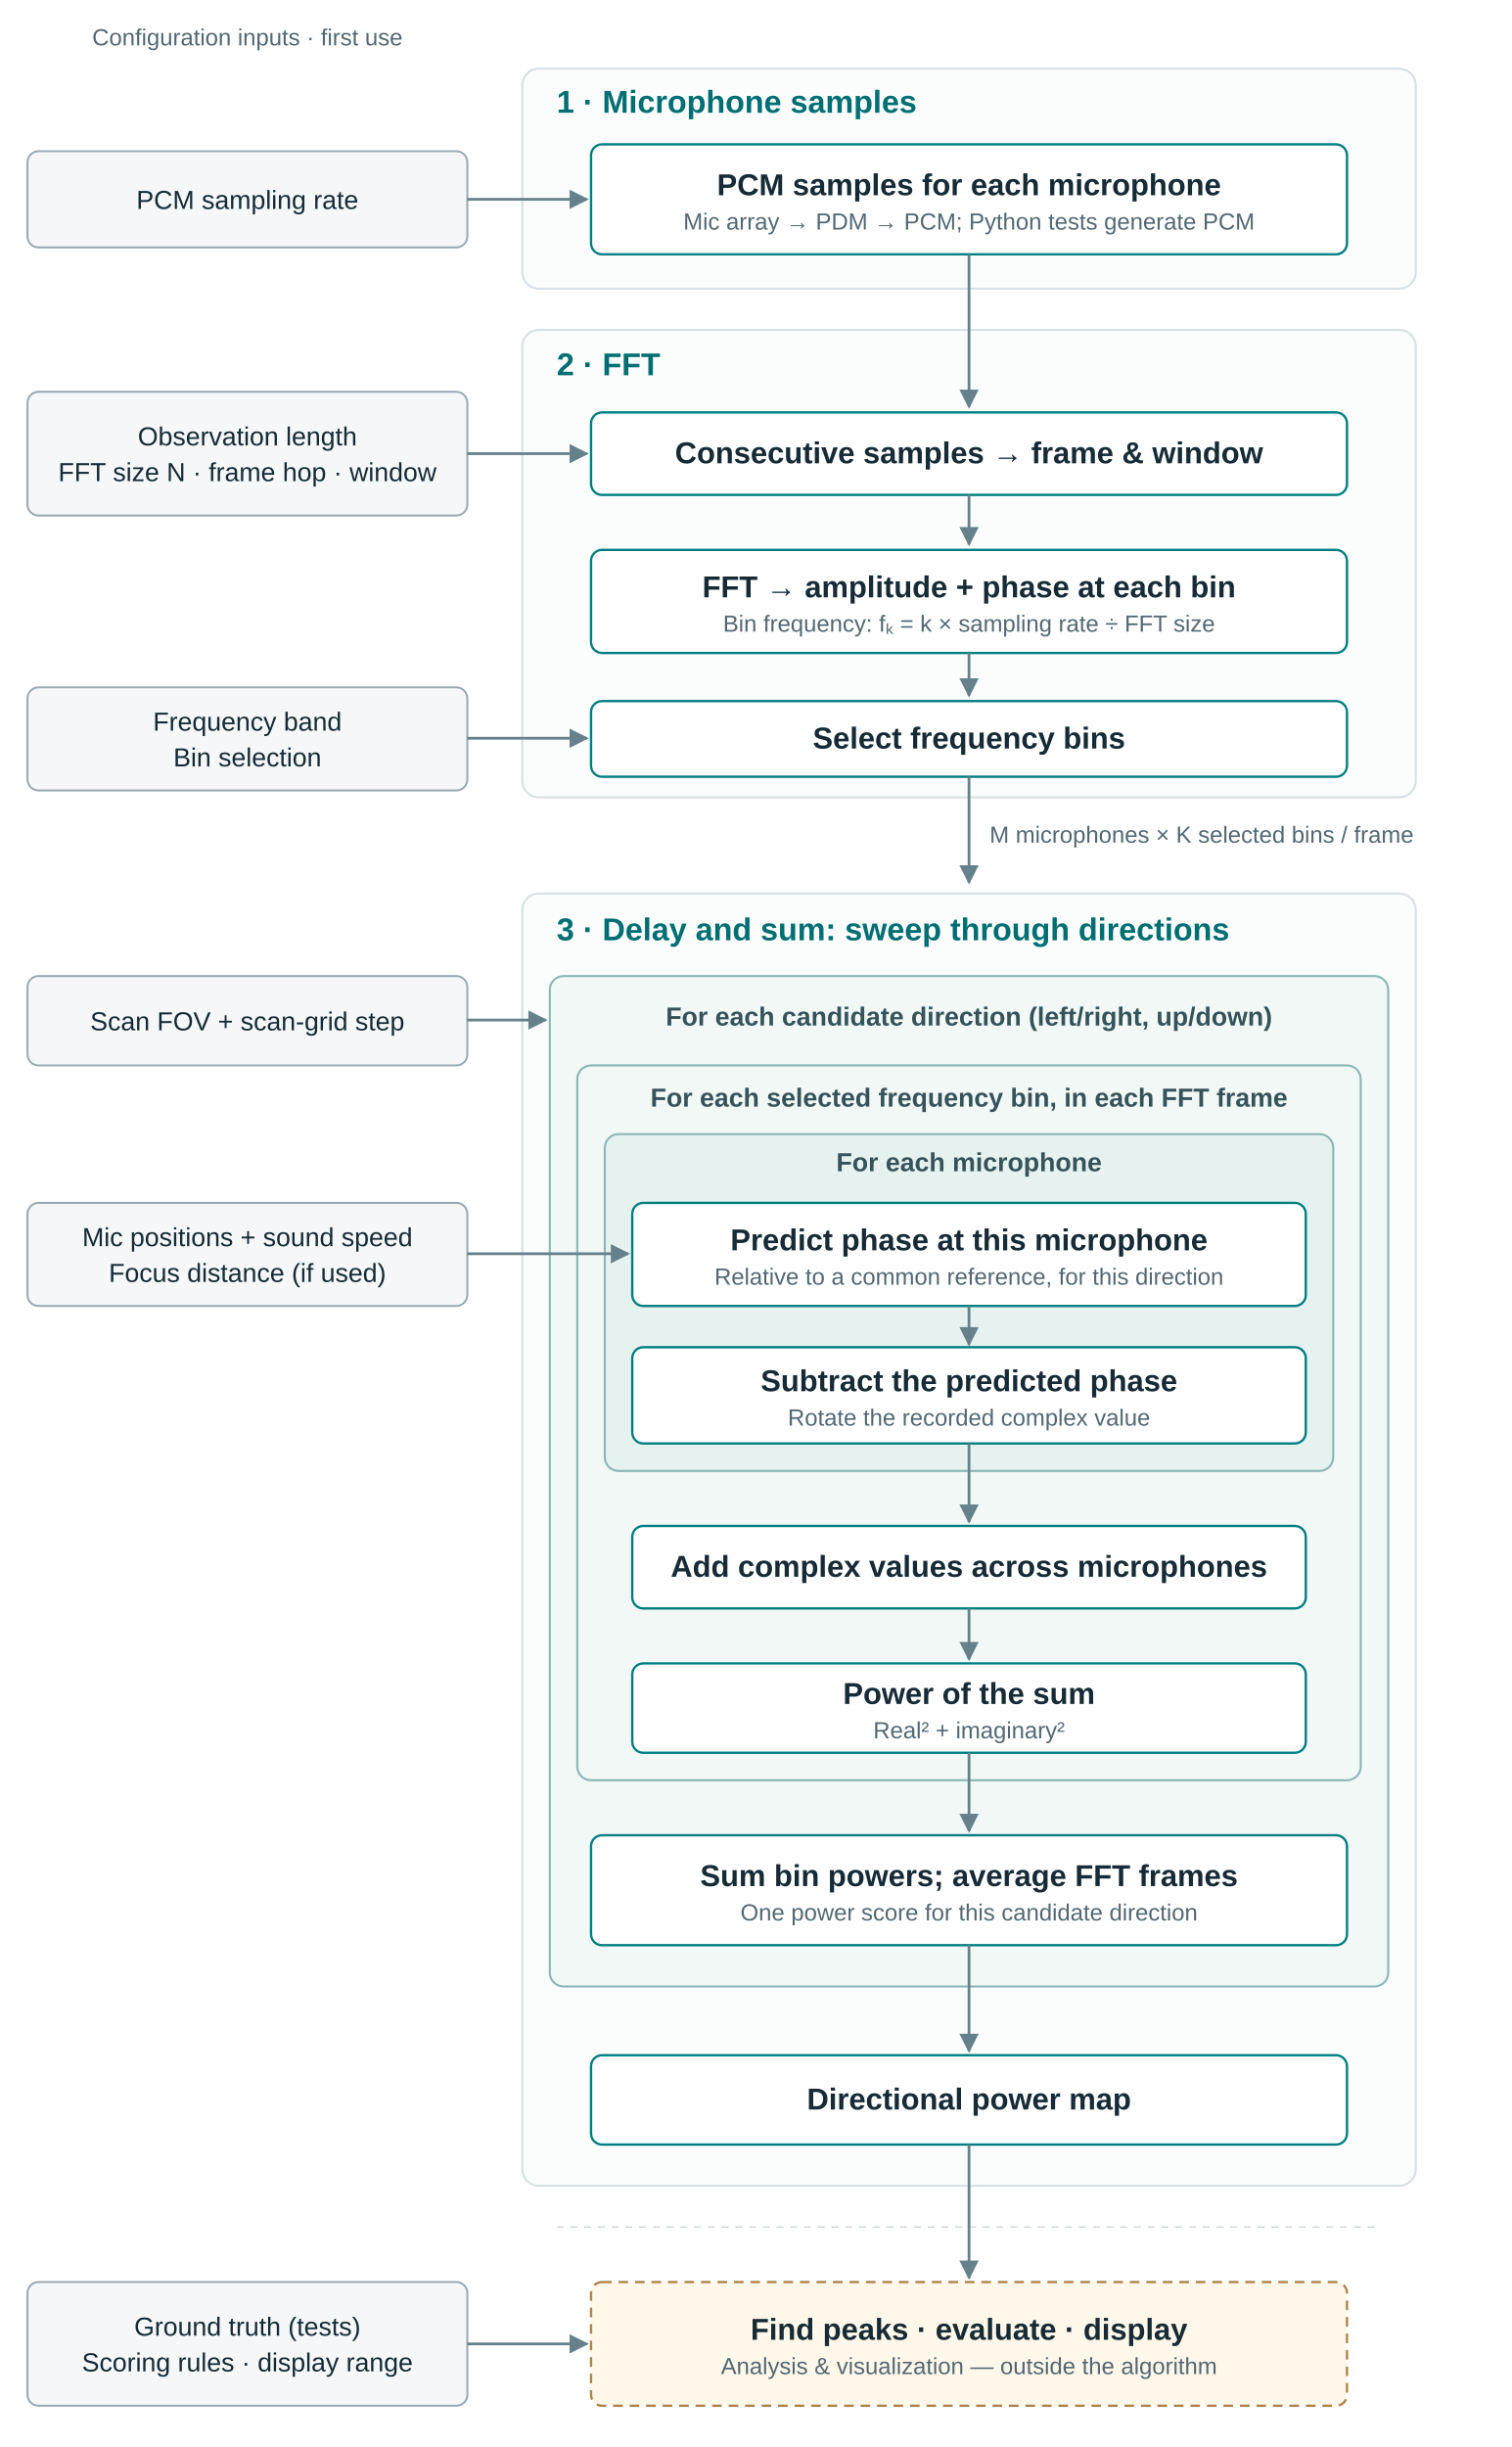
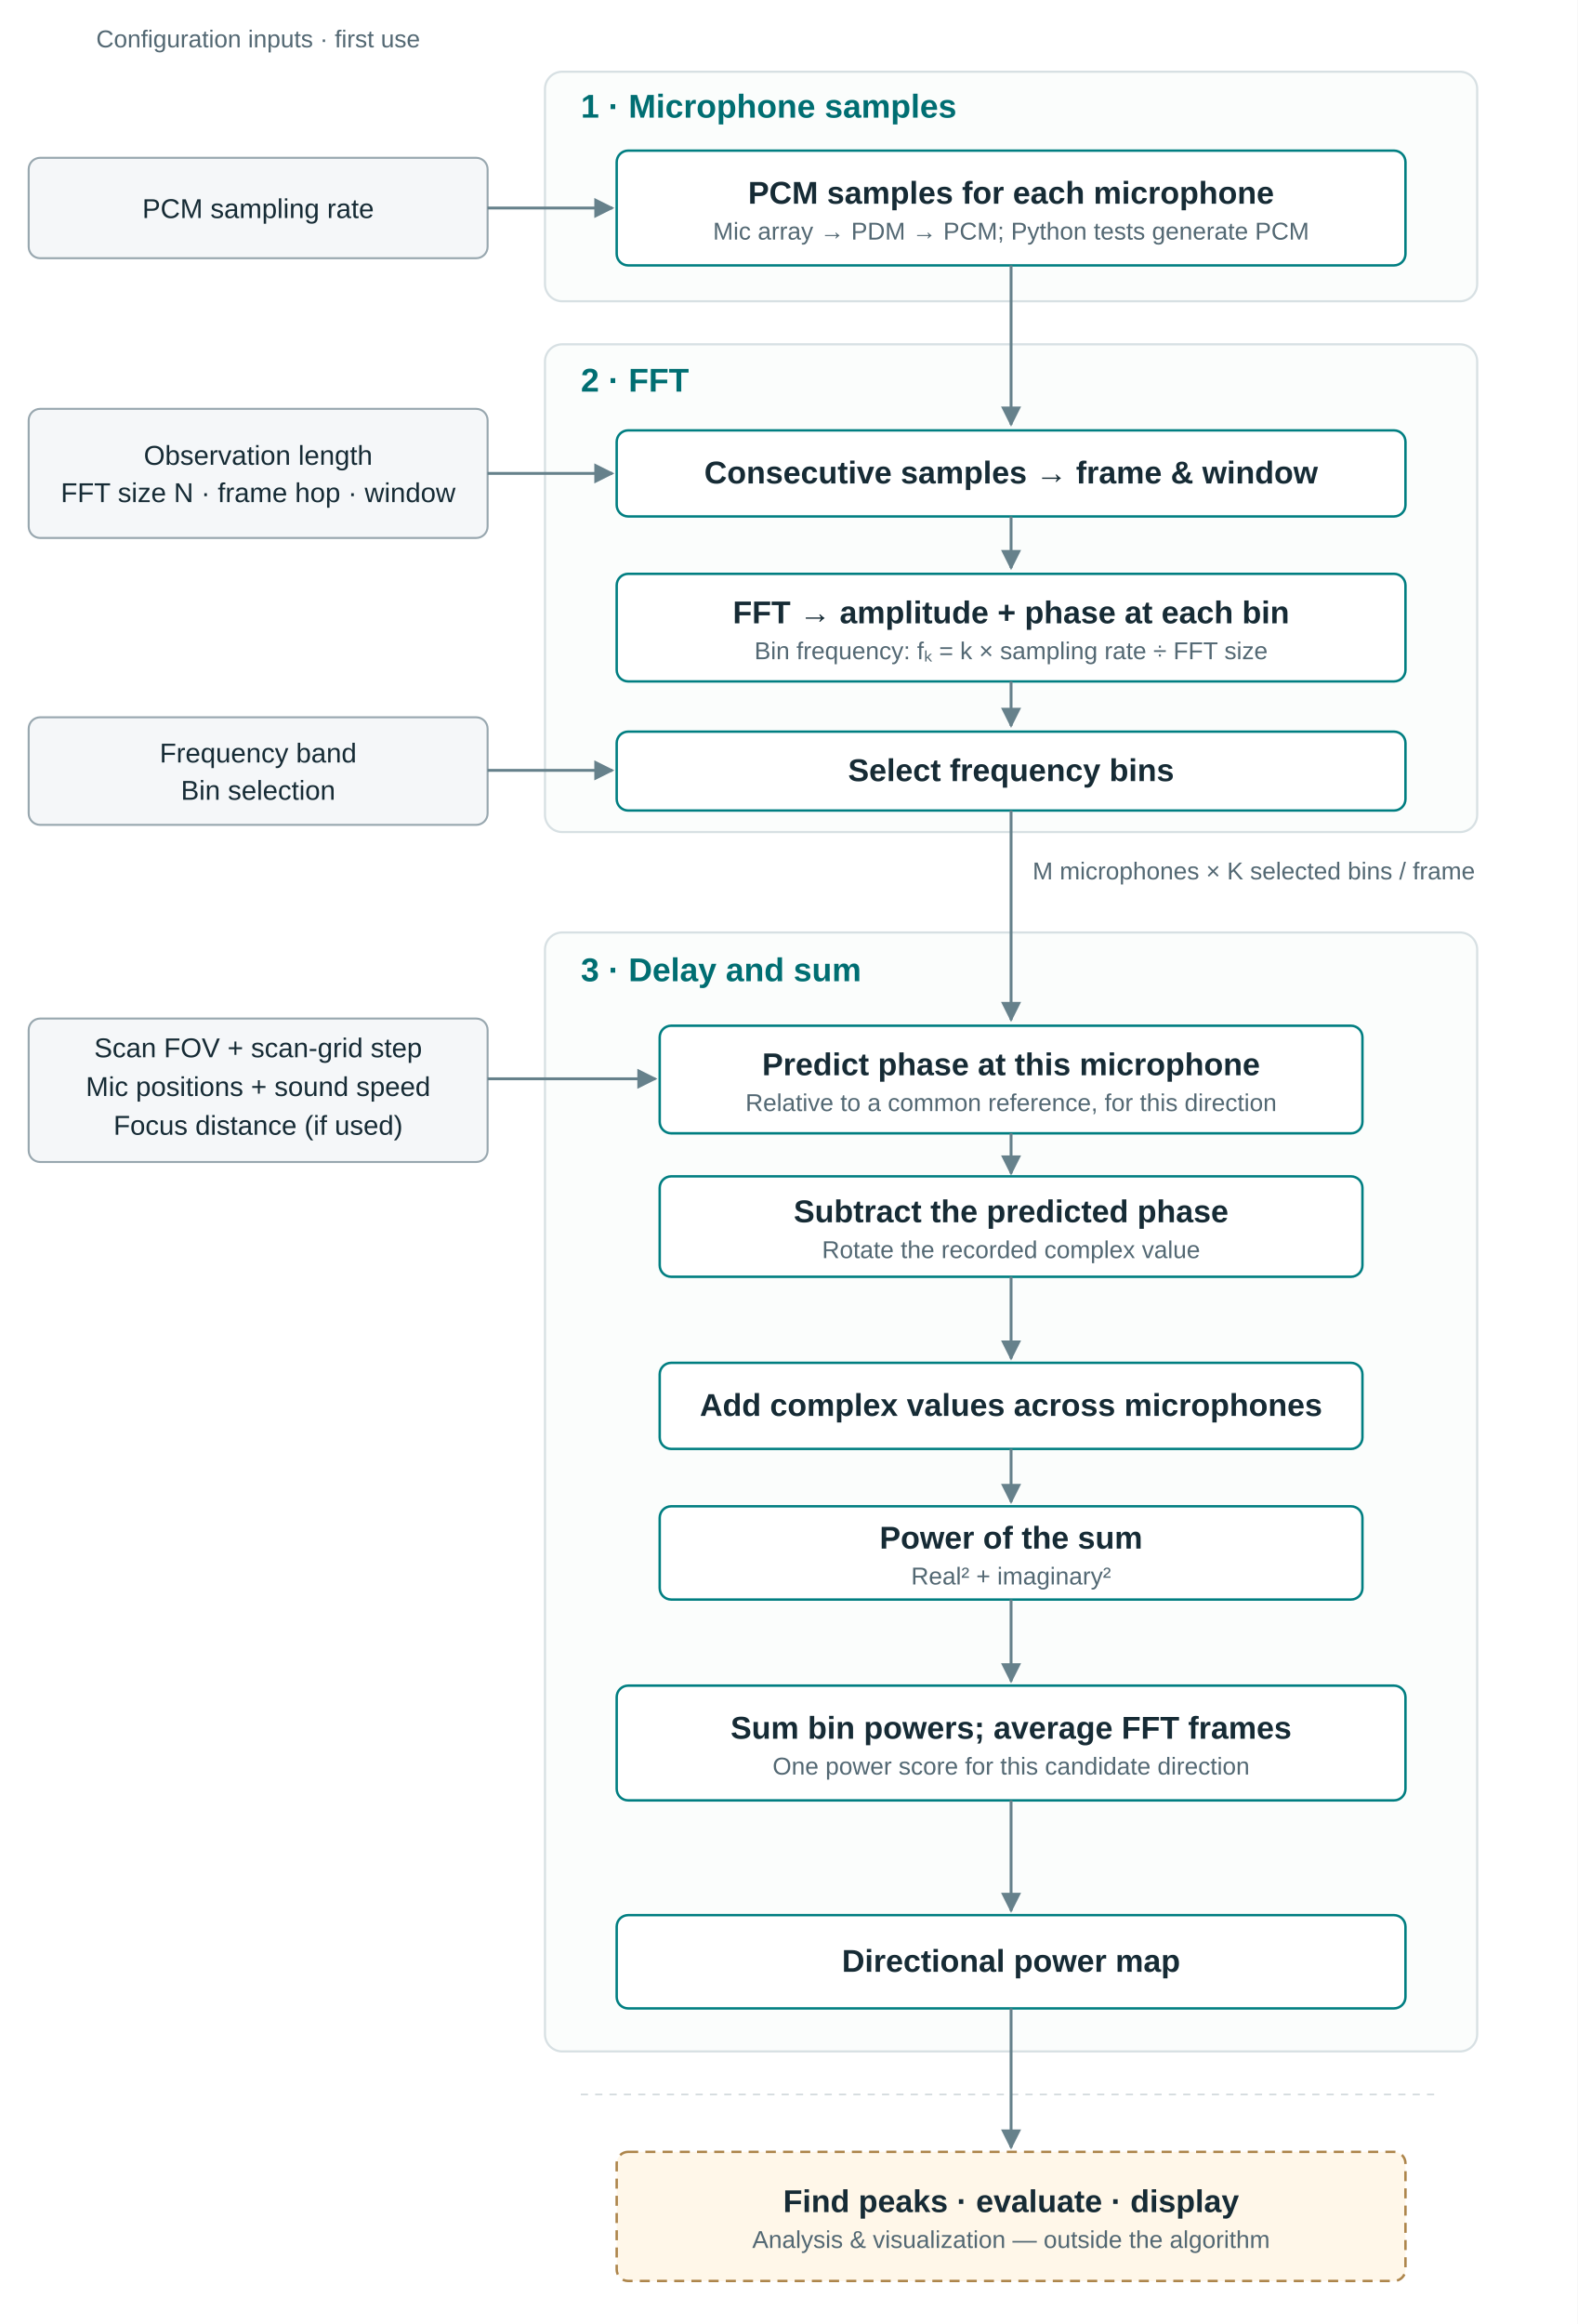
- <svg xmlns="http://www.w3.org/2000/svg" viewBox="0 0 1100 1780" role="img" aria-labelledby="title desc">
+ <svg xmlns="http://www.w3.org/2000/svg" viewBox="0 0 1100 1620" role="img" aria-labelledby="title desc">
  <defs>
    <marker id="arrow" viewBox="0 0 10 10" refX="9" refY="5" markerWidth="7" markerHeight="7" orient="auto">
      <path d="M0 0L10 5L0 10Z" fill="#66818b" />
    </marker>
  </defs>
-   <style>text{font-family:'Segoe UI',Arial,sans-serif;fill:#162b35}.label{font-size:22px;font-weight:600}.small{font-size:17px;fill:#536873}.inputtext{font-size:19px}.heading{font-size:23px;font-weight:700;fill:#006e72}.looplabel{font-size:19px;font-weight:600;fill:#36535a}.section{fill:#fbfdfc;stroke:#d7e0e3;stroke-width:1.5}.loop{fill:#f1f8f6;stroke:#8ab7b3;stroke-width:1.5}.micloop{fill:#e6f2ef;stroke:#8ab7b3;stroke-width:1.5}.block{fill:white;stroke:#007e81;stroke-width:1.7}.input{fill:#f5f7f9;stroke:#98a7af;stroke-width:1.4}.output{fill:#fff7e9;stroke:#ad854b;stroke-width:1.7;stroke-dasharray:7 5}.arrow{fill:none;stroke:#66818b;stroke-width:2;marker-end:url(#arrow)}</style>
-   <rect width="1100" height="1780" fill="white" />
+   <style>text{font-family:'Segoe UI',Arial,sans-serif;fill:#162b35}.label{font-size:22px;font-weight:600}.small{font-size:17px;fill:#536873}.inputtext{font-size:19px}.heading{font-size:23px;font-weight:700;fill:#006e72}.section{fill:#fbfdfc;stroke:#d7e0e3;stroke-width:1.5}.block{fill:white;stroke:#007e81;stroke-width:1.7}.input{fill:#f5f7f9;stroke:#98a7af;stroke-width:1.4}.output{fill:#fff7e9;stroke:#ad854b;stroke-width:1.7;stroke-dasharray:7 5}.arrow{fill:none;stroke:#66818b;stroke-width:2;marker-end:url(#arrow)}</style>
+   <rect width="1100" height="1620" fill="white" />
  <text x="180" y="33" text-anchor="middle" class="small">Configuration inputs · first use</text>
  <rect x="380" y="50" width="650" height="160" rx="12" class="section" />
  <text x="405" y="82" class="heading">1 · Microphone samples</text>
  <rect x="380" y="240" width="650" height="340" rx="12" class="section" />
  <text x="405" y="273" class="heading">2 · FFT</text>
-   <rect x="380" y="650" width="650" height="940" rx="12" class="section" />
-   <text x="405" y="684" class="heading">3 · Delay and sum: sweep through directions</text>
-   <rect x="400" y="710" width="610" height="735" rx="10" class="loop" />
-   <text x="705" y="746" text-anchor="middle" class="looplabel">For each candidate direction (left/right, up/down)</text>
-   <rect x="420" y="775" width="570" height="520" rx="10" class="loop" />
-   <text x="705" y="805" text-anchor="middle" class="looplabel">For each selected frequency bin, in each FFT frame</text>
-   <rect x="440" y="825" width="530" height="245" rx="10" class="micloop" />
-   <text x="705" y="852" text-anchor="middle" class="looplabel">For each microphone</text>
+   <rect x="380" y="650" width="650" height="780" rx="12" class="section" />
+   <text x="405" y="684" class="heading">3 · Delay and sum</text>
  <rect x="430" y="105" width="550" height="80" rx="8" class="block" />
  <text x="705.0" y="142.0" text-anchor="middle" class="label">PCM samples for each microphone</text>
  <text x="705.0" y="167.0" text-anchor="middle" class="small">Mic array → PDM → PCM; Python tests generate PCM</text>
  <rect x="20" y="110" width="320" height="70" rx="8" class="input" />
  <text x="180" y="152.0" text-anchor="middle" class="inputtext">PCM sampling rate</text>
  <path d="M340 145H427" class="arrow" />
  <path d="M705 185V296" class="arrow" />
  <rect x="430" y="300" width="550" height="60" rx="8" class="block" />
  <text x="705.0" y="337.0" text-anchor="middle" class="label">Consecutive samples → frame &amp; window</text>
  <rect x="20" y="285" width="320" height="90" rx="8" class="input" />
  <text x="180" y="324.0" text-anchor="middle" class="inputtext">Observation length</text>
  <text x="180" y="350.0" text-anchor="middle" class="inputtext">FFT size N · frame hop · window</text>
  <path d="M340 330H427" class="arrow" />
  <path d="M705 360V396" class="arrow" />
  <rect x="430" y="400" width="550" height="75" rx="8" class="block" />
  <text x="705.0" y="434.5" text-anchor="middle" class="label">FFT → amplitude + phase at each bin</text>
  <text x="705.0" y="459.5" text-anchor="middle" class="small">Bin frequency: fₖ = k × sampling rate ÷ FFT size</text>
  <path d="M705 475V506" class="arrow" />
  <rect x="430" y="510" width="550" height="55" rx="8" class="block" />
  <text x="705.0" y="544.5" text-anchor="middle" class="label">Select frequency bins</text>
  <rect x="20" y="500" width="320" height="75" rx="8" class="input" />
  <text x="180" y="531.5" text-anchor="middle" class="inputtext">Frequency band</text>
  <text x="180" y="557.5" text-anchor="middle" class="inputtext">Bin selection</text>
  <path d="M340 537H427" class="arrow" />
-   <path d="M705 565V642" class="arrow" />
+   <path d="M705 565V711" class="arrow" />
  <text x="720" y="613" class="small">M microphones × K selected bins / frame</text>
-   <rect x="20" y="710" width="320" height="65" rx="8" class="input" />
-   <text x="180" y="749.5" text-anchor="middle" class="inputtext">Scan FOV + scan-grid step</text>
-   <path d="M340 742H397" class="arrow" />
-   <rect x="460" y="875" width="490" height="75" rx="8" class="block" />
-   <text x="705.0" y="909.5" text-anchor="middle" class="label">Predict phase at this microphone</text>
-   <text x="705.0" y="934.5" text-anchor="middle" class="small">Relative to a common reference, for this direction</text>
-   <rect x="20" y="875" width="320" height="75" rx="8" class="input" />
-   <text x="180" y="906.5" text-anchor="middle" class="inputtext">Mic positions + sound speed</text>
-   <text x="180" y="932.5" text-anchor="middle" class="inputtext">Focus distance (if used)</text>
-   <path d="M340 912H457" class="arrow" />
-   <path d="M705 950V978" class="arrow" />
-   <rect x="460" y="980" width="490" height="70" rx="8" class="block" />
-   <text x="705.0" y="1012.0" text-anchor="middle" class="label">Subtract the predicted phase</text>
-   <text x="705.0" y="1037.0" text-anchor="middle" class="small">Rotate the recorded complex value</text>
-   <path d="M705 1050V1107" class="arrow" />
-   <rect x="460" y="1110" width="490" height="60" rx="8" class="block" />
-   <text x="705.0" y="1147.0" text-anchor="middle" class="label">Add complex values across microphones</text>
-   <path d="M705 1170V1207" class="arrow" />
-   <rect x="460" y="1210" width="490" height="65" rx="8" class="block" />
-   <text x="705.0" y="1239.5" text-anchor="middle" class="label">Power of the sum</text>
-   <text x="705.0" y="1264.5" text-anchor="middle" class="small">Real² + imaginary²</text>
-   <path d="M705 1275V1332" class="arrow" />
-   <rect x="430" y="1335" width="550" height="80" rx="8" class="block" />
-   <text x="705.0" y="1372.0" text-anchor="middle" class="label">Sum bin powers; average FFT frames</text>
-   <text x="705.0" y="1397.0" text-anchor="middle" class="small">One power score for this candidate direction</text>
-   <path d="M705 1415V1492" class="arrow" />
-   <rect x="430" y="1495" width="550" height="65" rx="8" class="block" />
-   <text x="705.0" y="1534.5" text-anchor="middle" class="label">Directional power map</text>
-   <path d="M405 1620H1005" fill="none" stroke="#ccd4d8" stroke-dasharray="5 5" />
-   <path d="M705 1560V1657" class="arrow" />
-   <rect x="430" y="1660" width="550" height="90" rx="8" class="output" />
-   <text x="705.0" y="1702.0" text-anchor="middle" class="label">Find peaks · evaluate · display</text>
-   <text x="705.0" y="1727.0" text-anchor="middle" class="small">Analysis &amp; visualization — outside the algorithm</text>
-   <rect x="20" y="1660" width="320" height="90" rx="8" class="input" />
-   <text x="180" y="1699.0" text-anchor="middle" class="inputtext">Ground truth (tests)</text>
-   <text x="180" y="1725.0" text-anchor="middle" class="inputtext">Scoring rules · display range</text>
-   <path d="M340 1705H427" class="arrow" />
+   <rect x="460" y="715" width="490" height="75" rx="8" class="block" />
+   <text x="705.0" y="749.5" text-anchor="middle" class="label">Predict phase at this microphone</text>
+   <text x="705.0" y="774.5" text-anchor="middle" class="small">Relative to a common reference, for this direction</text>
+   <rect x="20" y="710" width="320" height="100" rx="8" class="input" />
+   <text x="180" y="737" text-anchor="middle" class="inputtext">Scan FOV + scan-grid step</text>
+   <text x="180" y="764" text-anchor="middle" class="inputtext">Mic positions + sound speed</text>
+   <text x="180" y="791" text-anchor="middle" class="inputtext">Focus distance (if used)</text>
+   <path d="M340 752H457" class="arrow" />
+   <path d="M705 790V818" class="arrow" />
+   <rect x="460" y="820" width="490" height="70" rx="8" class="block" />
+   <text x="705.0" y="852" text-anchor="middle" class="label">Subtract the predicted phase</text>
+   <text x="705.0" y="877" text-anchor="middle" class="small">Rotate the recorded complex value</text>
+   <path d="M705 890V947" class="arrow" />
+   <rect x="460" y="950" width="490" height="60" rx="8" class="block" />
+   <text x="705.0" y="987" text-anchor="middle" class="label">Add complex values across microphones</text>
+   <path d="M705 1010V1047" class="arrow" />
+   <rect x="460" y="1050" width="490" height="65" rx="8" class="block" />
+   <text x="705.0" y="1079.5" text-anchor="middle" class="label">Power of the sum</text>
+   <text x="705.0" y="1104.5" text-anchor="middle" class="small">Real² + imaginary²</text>
+   <path d="M705 1115V1172" class="arrow" />
+   <rect x="430" y="1175" width="550" height="80" rx="8" class="block" />
+   <text x="705.0" y="1212" text-anchor="middle" class="label">Sum bin powers; average FFT frames</text>
+   <text x="705.0" y="1237" text-anchor="middle" class="small">One power score for this candidate direction</text>
+   <path d="M705 1255V1332" class="arrow" />
+   <rect x="430" y="1335" width="550" height="65" rx="8" class="block" />
+   <text x="705.0" y="1374.5" text-anchor="middle" class="label">Directional power map</text>
+   <path d="M405 1460H1005" fill="none" stroke="#ccd4d8" stroke-dasharray="5 5" />
+   <path d="M705 1400V1497" class="arrow" />
+   <rect x="430" y="1500" width="550" height="90" rx="8" class="output" />
+   <text x="705.0" y="1542" text-anchor="middle" class="label">Find peaks · evaluate · display</text>
+   <text x="705.0" y="1567" text-anchor="middle" class="small">Analysis &amp; visualization — outside the algorithm</text>
</svg>
